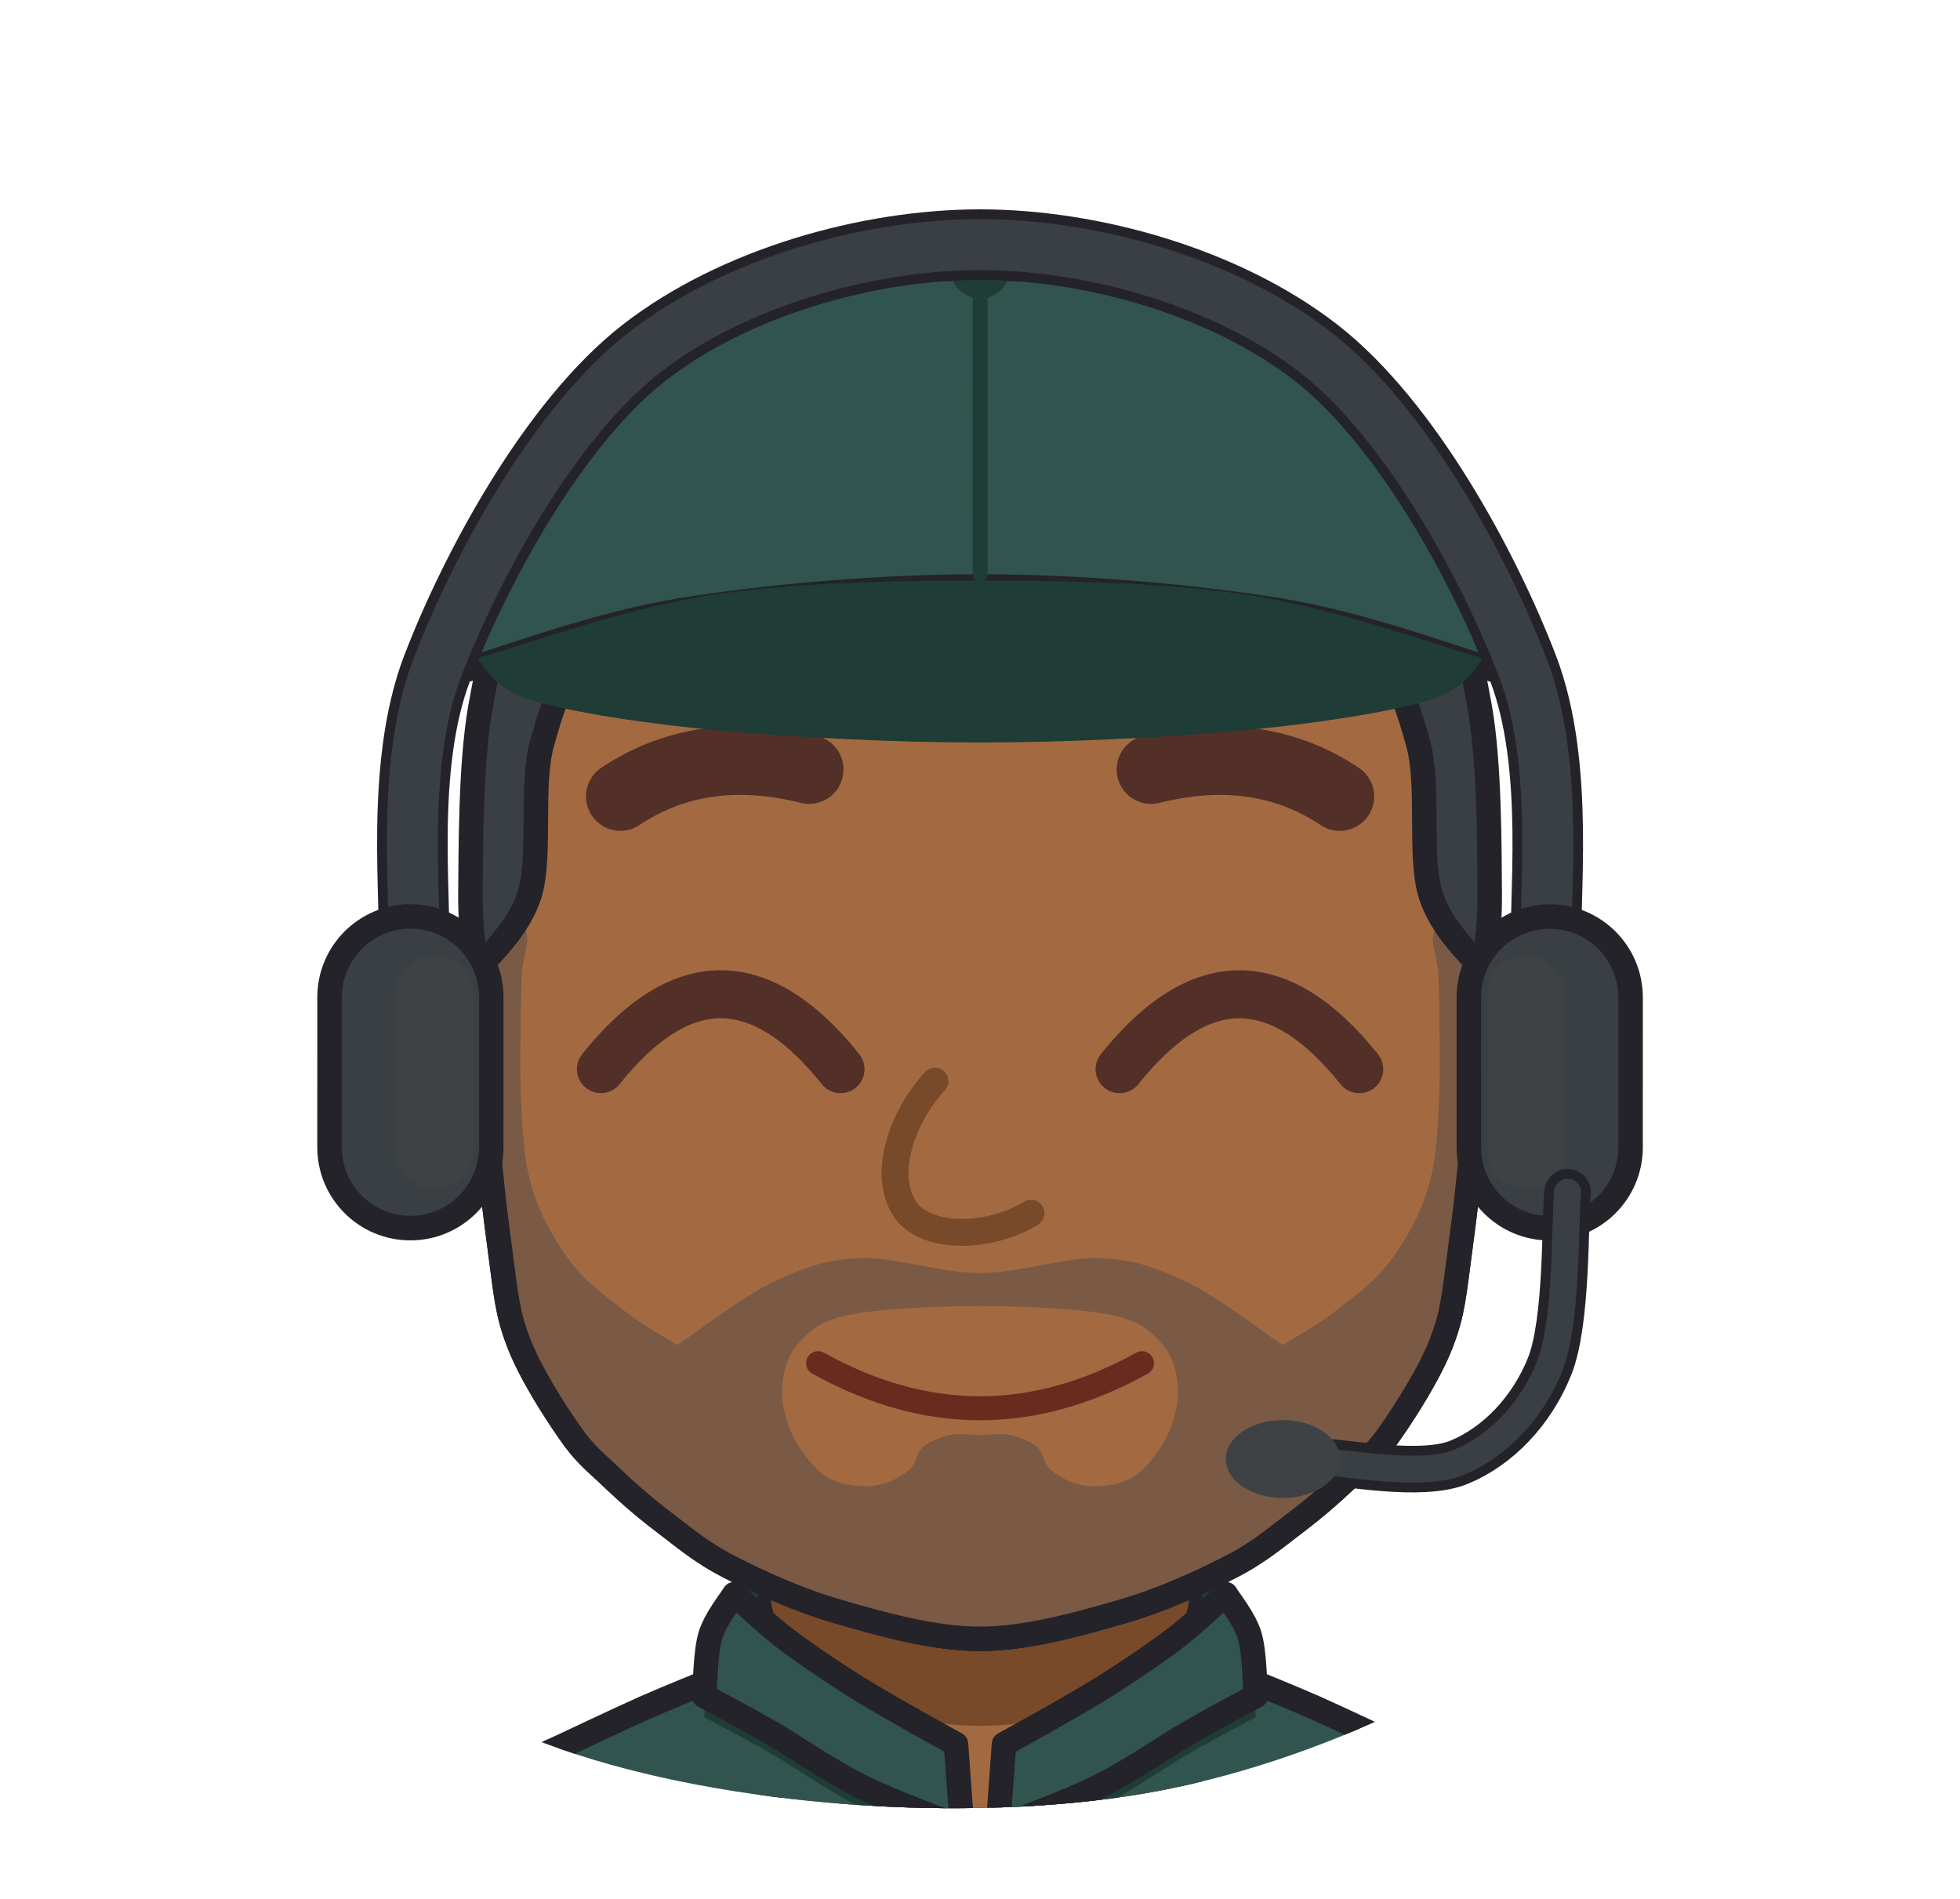
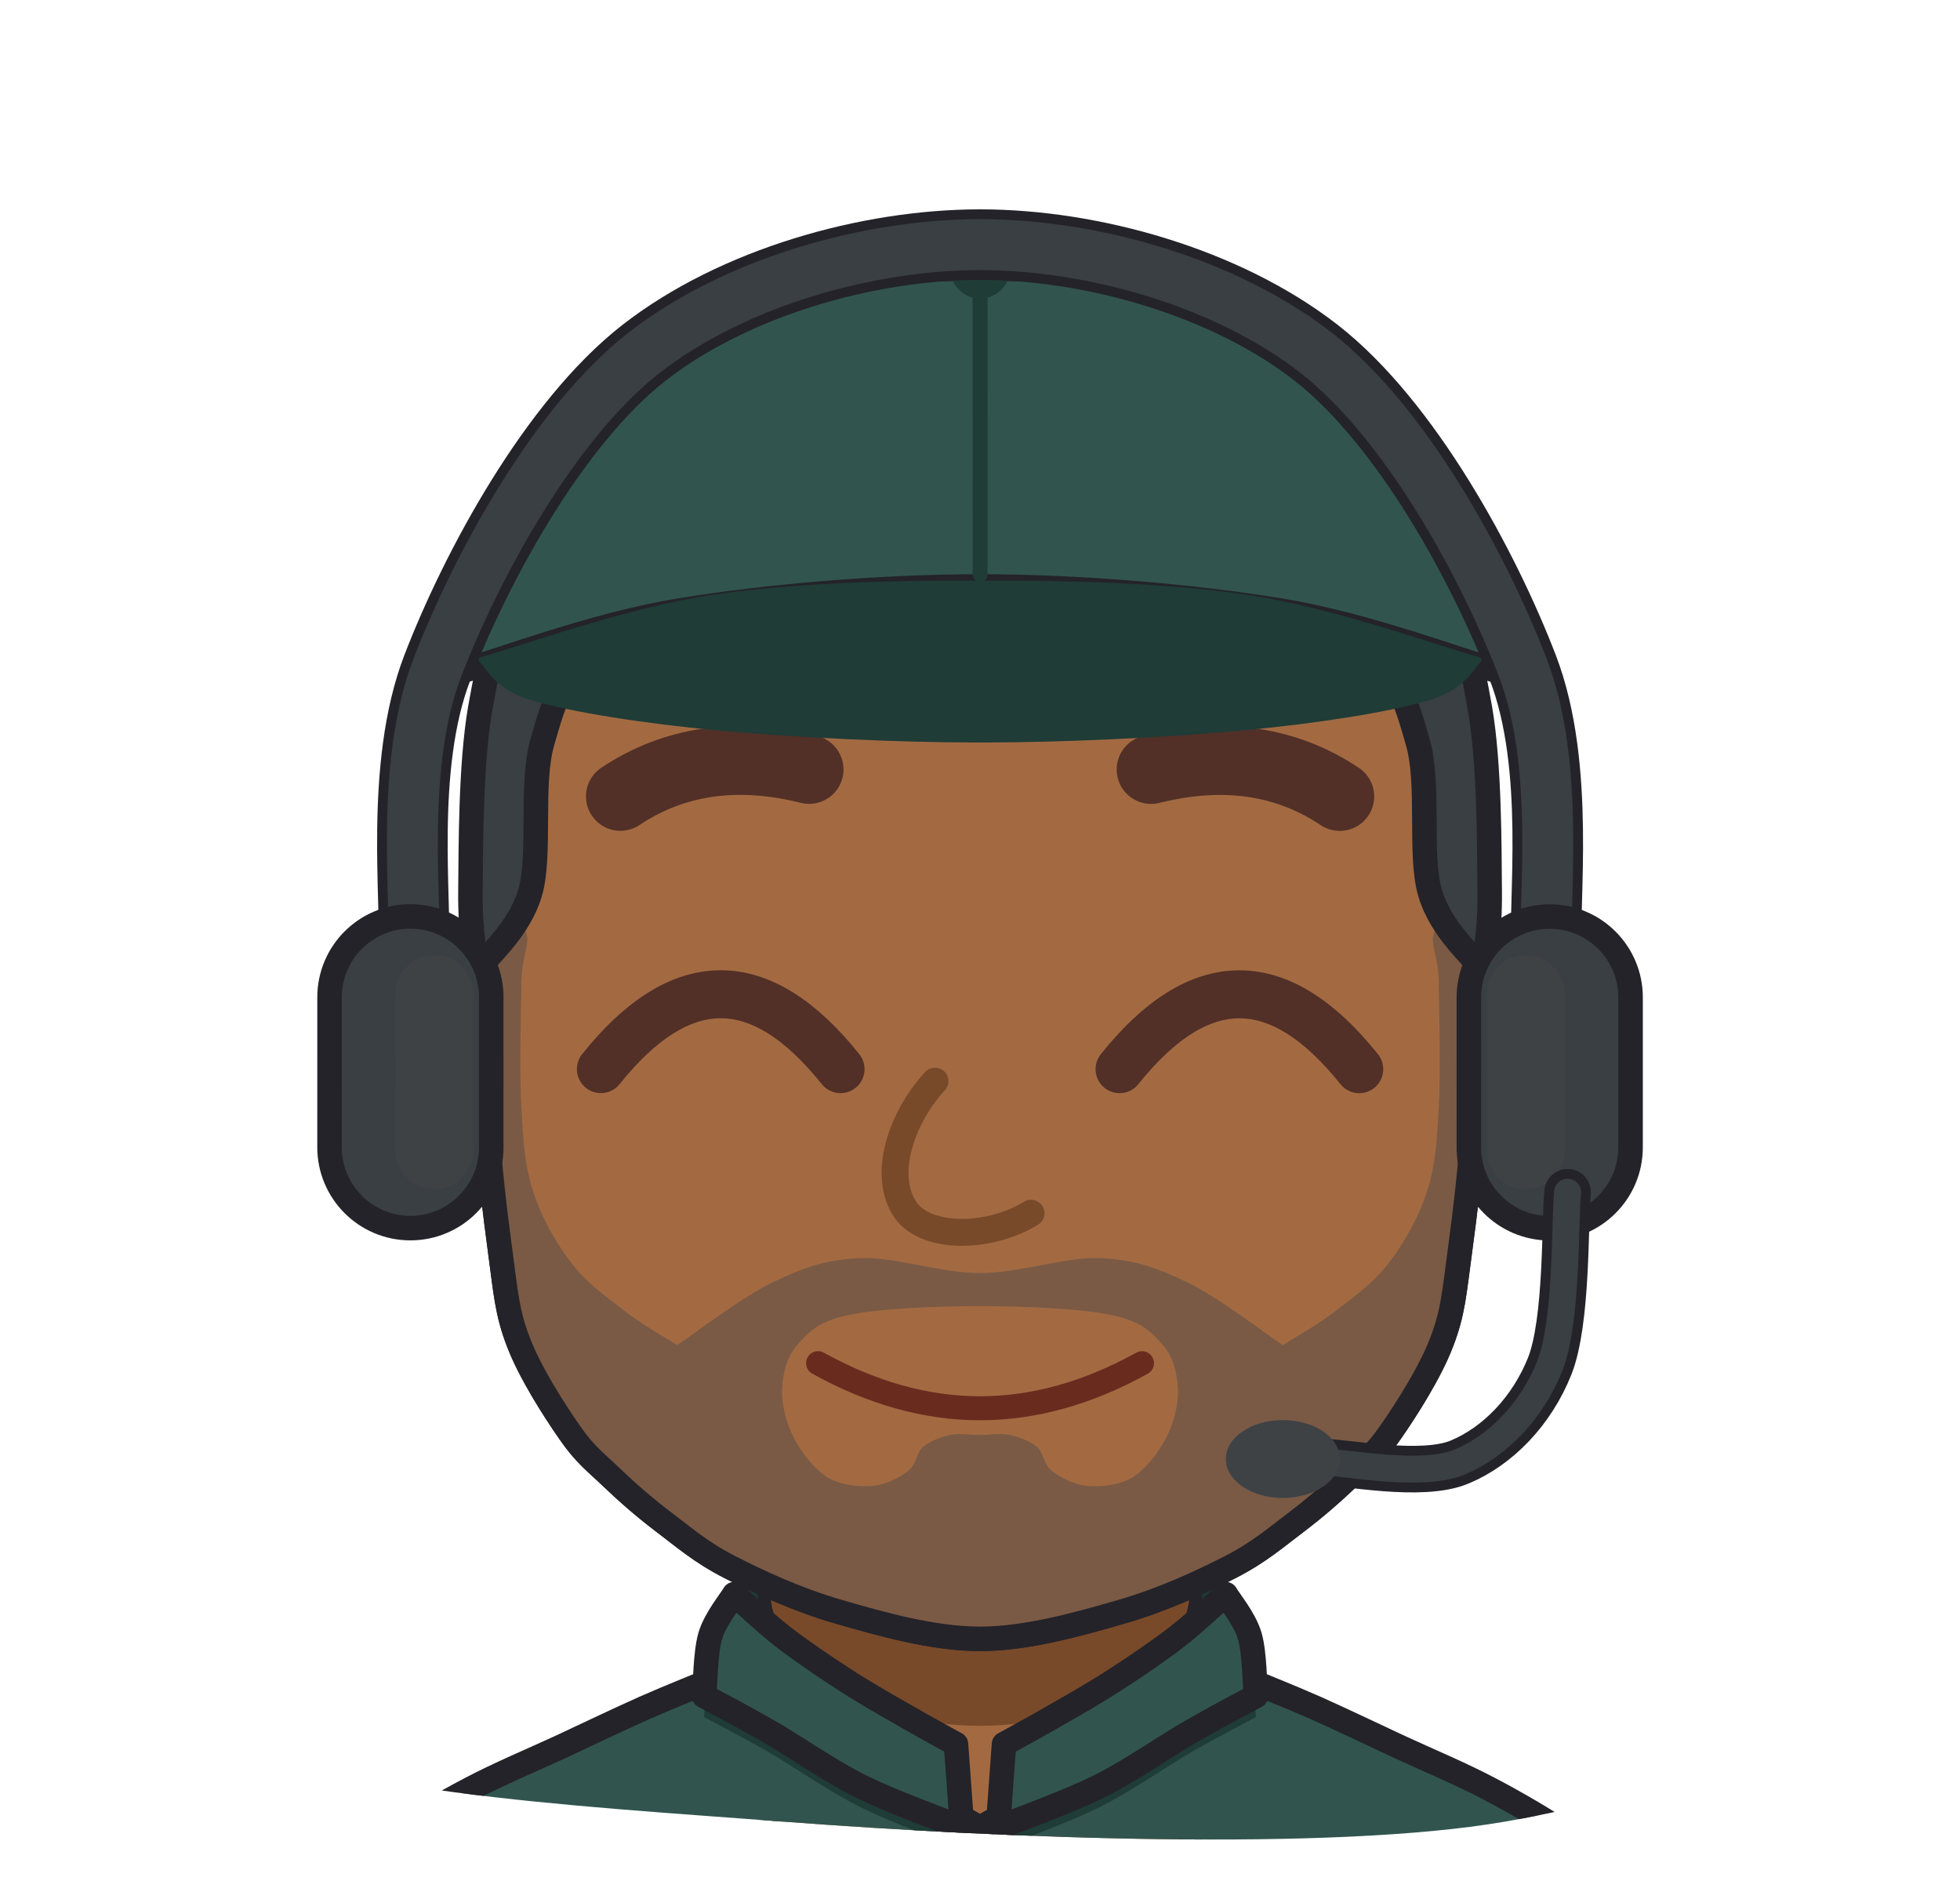
<svg xmlns="http://www.w3.org/2000/svg" viewBox="0 0 320 310" width="320" height="310">
  <defs>
    <clipPath id="cd17b">
      <rect x="-4000" y="-4000" width="9000" height="9000" />
    </clipPath>
    <clipPath id="cd17cr">
-       <path d="M861.94 640.64C860.11 688.65 827.23 761.20 778.96 804.77C730.68 848.35 649.26 889.06 572.02 902.11C494.78 915.16 388.31 908.11 315.25 882.54C241.92 857.23 163.11 803.73 132.84 749.45C102.83 695.17 125.01 613.24 134.41 557.13C144.06 501.03 147.71 445.44 190.25 413.09C232.79 380.99 319.16 367.94 389.88 364.03C460.60 360.11 547.49 364.29 614.30 389.60C680.84 415.17 748.69 475.19 789.92 516.94C831.41 558.70 863.77 592.62 861.94 640.64Z" />
+       <path d="M934.98 641.68C929.86 696.62 908.31 789.28 874.64 834.79C840.71 880.31 808.12 901.32 731.36 914.52C654.60 927.71 510.23 921.79 414.08 914.52C317.66 907.24 208.31 901.59 153.90 871.15C99.50 840.99 110.00 790.62 87.11 732.45C64.22 674.54 15.74 576.77 16.27 522.63C16.81 468.23 56.14 435.10 90.34 407.09C124.82 379.08 145.56 358.07 222.59 354.57C299.61 351.07 463.37 374.50 553.06 385.81C642.48 397.12 701.19 402.78 759.91 422.44C818.62 442.37 875.45 468.50 904.81 505.13C933.90 541.49 939.82 586.74 934.98 641.68Z" />
      <path d="M-473.50 -700.97L1473.50 -700.97L1473.50 664.63L-473.50 664.63Z" />
    </clipPath>
    <clipPath id="cd17s">
      <path d="M500 917.1L616.5 850.9C621.8 853.2 636.8 859.1 648.3 864.2C659.7 869.3 672.5 875.4 685.3 881.4C698.1 887.3 712.5 893.3 725 899.9C737.6 906.5 750.8 914.3 760.8 921.1C770.7 927.9 778 934.3 784.6 941C791.2 947.6 795.8 954.2 800.5 960.8C805.1 967.4 808.6 974.1 812.4 980.7C816.1 987.2 821.2 996.8 823 1000L177 1000C178.8 996.8 183.9 987.2 187.6 980.7C191.4 974.1 194.9 967.4 199.5 960.8C204.2 954.2 208.8 947.6 215.4 941C222 934.3 229.3 927.9 239.2 921.1C249.2 914.3 262.4 906.5 275 899.9C287.5 893.3 301.9 887.3 314.7 881.4C327.5 875.4 340.3 869.3 351.7 864.2C363.2 859.1 378.2 853.2 383.5 850.9L500 917.1Z" fill="#31554E" stroke="#242329" stroke-width="10.82" stroke-linejoin="round" stroke-linecap="round" transform="translate(500 1014) scale(0.86) translate(-500 -1000)" />
      <path d="M378.2 868.2C378.7 863.7 378.7 849.2 380.9 841.7C383.1 834.2 389.7 826.2 391.5 823.2C395 826.2 404.7 835.5 412.6 841.7C420.6 847.9 430.3 854.5 439.1 860.2C447.9 865.9 457.2 871.2 465.6 876.1C474 881 485.4 887.1 489.4 889.3C489.9 895.5 491.6 920.2 492.1 926.4C484.6 923.3 461.2 914.9 447.1 907.9C432.9 900.8 418.8 890.7 407.3 884C395.9 877.4 383.1 870.8 378.2 868.2ZM621.8 868.2C621.3 863.7 621.3 849.2 619.1 841.7C616.9 834.2 610.3 826.2 608.5 823.2C605 826.2 595.3 835.5 587.4 841.7C579.4 847.9 569.7 854.5 560.9 860.2C552.1 865.9 542.8 871.2 534.4 876.1C526 881 514.6 887.1 510.6 889.3C510.1 895.5 508.4 920.2 507.9 926.4C515.4 923.3 538.8 914.9 552.9 907.9C567.1 900.8 581.2 890.7 592.7 884C604.1 877.4 616.9 870.8 621.8 868.2Z" fill="#1F3C37" transform="translate(500 1014) scale(0.86) translate(-500 -1000)" />
      <path d="M378.2 858.9C378.7 854.5 378.7 839.9 380.9 832.4C383.1 824.9 389.7 817 391.5 813.9C395 817 404.7 826.2 412.6 832.4C420.6 838.6 430.3 845.2 439.1 850.9C447.9 856.7 457.2 862 465.6 866.8C474 871.7 485.4 877.9 489.4 880.1C489.9 886.2 491.6 911 492.1 917.1C484.6 914 461.2 905.7 447.1 898.6C432.9 891.5 418.8 881.4 407.3 874.8C395.9 868.2 383.1 861.5 378.2 858.9ZM621.8 858.9C621.3 854.5 621.3 839.9 619.1 832.4C616.9 824.9 610.3 817 608.5 813.9C605 817 595.3 826.2 587.4 832.4C579.4 838.6 569.7 845.2 560.9 850.9C552.1 856.7 542.8 862 534.4 866.8C526 871.7 514.6 877.9 510.6 880.1C510.1 886.2 508.4 911 507.9 917.1C515.4 914 538.8 905.7 552.9 898.6C567.1 891.5 581.2 881.4 592.7 874.8C604.1 868.2 616.9 861.5 621.8 858.9Z" fill="#31554E" stroke="#242329" stroke-width="10.82" stroke-linejoin="round" stroke-linecap="round" transform="translate(500 1014) scale(0.86) translate(-500 -1000)" />
      <path d="M500 925.1L500 996" fill="none" stroke="#1F3C37" stroke-width="7.9" stroke-linecap="round" stroke-linejoin="round" transform="translate(500 1014) scale(0.86) translate(-500 -1000)" />
    </clipPath>
    <clipPath id="cd17eL">
      <ellipse cx="385.5" cy="569" rx="59.6" ry="60.9" />
    </clipPath>
    <clipPath id="cd17eR">
      <ellipse cx="614.5" cy="569" rx="59.6" ry="60.9" />
    </clipPath>
    <filter id="cd17bl" x="-60%" y="-90%" width="220%" height="280%">
      <feGaussianBlur stdDeviation="15" />
    </filter>
    <clipPath id="cd17eo">
      <path d="M-1000 -1000H2000V2000H-1000Z" />
    </clipPath>
    <clipPath id="cd17ck">
      <ellipse cx="385.5" cy="561.1" rx="66.5" ry="65.2" />
      <ellipse cx="385.5" cy="569" rx="62.6" ry="63.9" />
      <ellipse cx="614.5" cy="561.1" rx="66.5" ry="65.2" />
      <ellipse cx="614.5" cy="569" rx="62.6" ry="63.9" />
    </clipPath>
  </defs>
  <g transform="translate(-55 -107) scale(0.43)">
    <g clip-path="url(#cd17b)">
      <g transform="translate(500 1014) scale(0.86) translate(-500 -1000)">
        <g clip-path="url(#cd17cr)">
          <g transform="translate(0 0.06)">
            <path d="M500 800.6C525.6 800.6 558.7 802.4 576.8 804.6C594.9 806.8 601.5 805.3 608.5 813.9C615.6 822.5 619.6 843.4 619.1 856.2C618.7 869 625.8 880.5 605.9 890.7C586 900.8 535.3 917.1 500 917.1C464.7 917.1 414 900.8 394.1 890.7C374.2 880.5 381.3 869 380.9 856.2C380.4 843.4 384.4 822.5 391.5 813.9C398.5 805.3 405.1 806.8 423.2 804.6C441.3 802.4 474.4 800.6 500 800.6Z" fill="#1F3C37" />
          </g>
        </g>
        <g clip-path="url(#cd17cr)">
          <g transform="translate(0 0.06)">
            <path d="M407.3 768.9L407.3 935.7Q407.3 967.4 439.1 967.4L560.9 967.4Q592.7 967.4 592.7 935.7L592.7 768.9Z" fill="#A36A42" stroke="#242329" stroke-width="10.82" stroke-linejoin="round" stroke-linecap="round" />
            <ellipse cx="500" cy="811.2" rx="92.7" ry="60.9" fill="#784A2A" />
          </g>
        </g>
        <g transform="matrix(1 0.0001 -0.0001 1 0.08335 0.01754)">
          <ellipse cx="275.6" cy="583.6" rx="35.1" ry="51.6" transform="rotate(-6 275.6 583.6)" fill="#A36A42" stroke="#242329" stroke-width="10.82" stroke-linejoin="round" stroke-linecap="round" />
          <ellipse cx="724.4" cy="583.6" rx="35.1" ry="51.6" transform="rotate(6 724.4 583.6)" fill="#A36A42" stroke="#242329" stroke-width="10.82" stroke-linejoin="round" stroke-linecap="round" />
          <path d="M281.3 496.1C281.3 518.4 271 529.5 260.6 535.4L286.2 583.6ZM718.7 496.1C718.7 518.4 729 529.5 739.4 535.4L713.8 583.6ZM291.8 671C288.8 648.8 276.3 637.3 265.8 631.7L286.2 583.6ZM708.2 671C711.2 648.8 723.7 637.3 734.2 631.7L713.8 583.6Z" fill="#A36A42" />
          <path d="M252.5 558.4C263.1 561.1 267.7 571.6 267 584.9C266.4 594.2 265 602.1 265.7 608.7M747.5 558.4C736.9 561.1 732.3 571.6 733 584.9C733.6 594.2 735 602.1 734.3 608.7" fill="none" stroke="#784A2A" stroke-width="10.6" stroke-linecap="round" stroke-linejoin="round" />
        </g>
        <g transform="matrix(1 0.0001 -0.0001 1 0.08335 0.01754)">
          <path d="M500 255.3C526.5 255.3 554.7 258.6 579.4 265.9C604.1 273.2 628.8 284 648.3 299C667.7 314 684.4 334.9 695.9 355.9C707.4 376.8 712.9 400 717.1 424.7C721.3 449.4 720.8 475.5 721.1 504.1C721.3 532.8 720 570.3 718.4 596.8C716.9 623.3 714.2 645.3 711.8 663C709.4 680.6 708.9 689.5 703.8 702.7C698.8 715.9 688.2 732.5 681.3 742.4C674.5 752.3 669.8 755.6 662.8 762.3C655.9 768.9 648.4 775.5 639.7 782.1C630.9 788.7 623.4 795.4 610.5 802C597.6 808.6 580.6 816.5 562.2 821.8C543.8 827.1 520.7 833.7 500 833.7C479.3 833.7 456.2 827.1 437.8 821.8C419.4 816.5 402.4 808.6 389.5 802C376.6 795.4 369.1 788.7 360.3 782.1C351.6 775.5 344.1 768.9 337.2 762.3C330.2 755.6 325.5 752.3 318.7 742.4C311.8 732.5 301.2 715.9 296.2 702.7C291.1 689.5 290.6 680.6 288.2 663C285.8 645.3 283.1 623.3 281.6 596.8C280 570.3 278.7 532.8 278.9 504.1C279.2 475.5 278.7 449.4 282.9 424.7C287.1 400 292.6 376.8 304.1 355.9C315.6 334.9 332.3 314 351.7 299C371.2 284 395.9 273.2 420.6 265.9C445.3 258.6 473.5 255.3 500 255.3Z" fill="#A36A42" data-sk="1" stroke="#242329" stroke-width="10.82" stroke-linejoin="round" stroke-linecap="round" />
        </g>
        <g clip-path="url(#cd17cr)">
          <g transform="translate(0 0.13)">
            <path d="M500 917.1L616.5 850.9C621.8 853.2 636.8 859.1 648.3 864.2C659.7 869.3 672.5 875.4 685.3 881.4C698.1 887.3 712.5 893.3 725 899.9C737.6 906.5 750.8 914.3 760.8 921.1C770.7 927.9 778 934.3 784.6 941C791.2 947.6 795.8 954.2 800.5 960.8C805.1 967.4 808.6 974.1 812.4 980.7C816.1 987.2 821.2 996.8 823 1000L177 1000C178.8 996.8 183.9 987.2 187.6 980.7C191.4 974.1 194.9 967.4 199.5 960.8C204.2 954.2 208.8 947.6 215.4 941C222 934.3 229.3 927.9 239.2 921.1C249.2 914.3 262.4 906.5 275 899.9C287.5 893.3 301.9 887.3 314.7 881.4C327.5 875.4 340.3 869.3 351.7 864.2C363.2 859.1 378.2 853.2 383.5 850.9L500 917.1Z" fill="#31554E" stroke="#242329" stroke-width="10.82" stroke-linejoin="round" stroke-linecap="round" />
            <path d="M378.2 868.2C378.7 863.7 378.7 849.2 380.9 841.7C383.1 834.2 389.7 826.2 391.5 823.2C395 826.2 404.7 835.5 412.6 841.7C420.6 847.9 430.3 854.5 439.1 860.2C447.9 865.9 457.2 871.2 465.6 876.1C474 881 485.4 887.1 489.4 889.3C489.9 895.5 491.6 920.2 492.1 926.4C484.6 923.3 461.2 914.9 447.1 907.9C432.9 900.8 418.8 890.7 407.3 884C395.9 877.4 383.1 870.8 378.2 868.2ZM621.8 868.2C621.3 863.7 621.3 849.2 619.1 841.7C616.9 834.2 610.3 826.2 608.5 823.2C605 826.2 595.3 835.5 587.4 841.7C579.4 847.9 569.7 854.5 560.9 860.2C552.1 865.9 542.8 871.2 534.4 876.1C526 881 514.6 887.1 510.6 889.3C510.1 895.5 508.4 920.2 507.9 926.4C515.4 923.3 538.8 914.9 552.9 907.9C567.1 900.8 581.2 890.7 592.7 884C604.1 877.4 616.9 870.8 621.8 868.2Z" fill="#1F3C37" />
            <path d="M378.2 858.9C378.7 854.5 378.7 839.9 380.9 832.4C383.1 824.9 389.7 817 391.5 813.9C395 817 404.7 826.2 412.6 832.4C420.6 838.6 430.3 845.2 439.1 850.9C447.9 856.7 457.2 862 465.6 866.8C474 871.7 485.4 877.9 489.4 880.1C489.9 886.2 491.6 911 492.1 917.1C484.6 914 461.2 905.7 447.1 898.6C432.9 891.5 418.8 881.4 407.3 874.8C395.9 868.2 383.1 861.5 378.2 858.9ZM621.8 858.9C621.3 854.5 621.3 839.9 619.1 832.4C616.9 824.9 610.3 817 608.5 813.9C605 817 595.3 826.2 587.4 832.4C579.4 838.6 569.7 845.2 560.9 850.9C552.1 856.7 542.8 862 534.4 866.8C526 871.7 514.6 877.9 510.6 880.1C510.1 886.2 508.4 911 507.9 917.1C515.4 914 538.8 905.7 552.9 898.6C567.1 891.5 581.2 881.4 592.7 874.8C604.1 868.2 616.9 861.5 621.8 858.9Z" fill="#31554E" stroke="#242329" stroke-width="10.82" stroke-linejoin="round" stroke-linecap="round" />
            <path d="M500 925.1L500 996" fill="none" stroke="#1F3C37" stroke-width="7.9" stroke-linecap="round" stroke-linejoin="round" />
          </g>
        </g>
        <g transform="matrix(1 0.0001 -0.0001 1 0.08335 0.01754)">
          <g filter="url(#cd17bl)">
            <ellipse cx="330.6" cy="668.3" rx="35.7" ry="19.9" fill="#BB643F" opacity="0.000" transform="matrix(0.4 0 0 0.4 198.36 400.98)" />
          </g>
          <g filter="url(#cd17bl)">
            <ellipse cx="669.4" cy="668.3" rx="35.7" ry="19.9" fill="#BB643F" opacity="0.000" transform="matrix(0.4 0 0 0.4 401.64 400.98)" />
          </g>
        </g>
        <g transform="matrix(1 0.0001 -0.0001 1 0.08335 0.01754)">
          <path d="M633.7 704C637.4 701.6 648.5 695.4 656.2 689.5C663.9 683.5 673.2 677.1 680 668.3C686.9 659.5 693.5 648 697.2 636.5C701 625 701.6 614.9 702.5 599.4C703.4 584 702.7 557.1 702.5 543.8C702.3 530.6 697.7 526.6 701.2 520C704.7 513.4 720.4 491.3 723.7 504.1C727 516.9 722.6 570.3 721.1 596.8C719.5 623.3 716.9 645.3 714.4 663C712 680.6 711.6 689.5 706.5 702.7C701.4 715.9 690.8 732.5 684 742.4C677.2 752.3 672.4 755.6 665.5 762.3C658.5 768.9 651 775.5 642.3 782.1C633.6 788.7 626.1 795.4 613.2 802C600.3 808.6 583.7 816.1 564.9 821.8C546 827.6 521.6 836.4 500 836.4C478.4 836.4 454 827.6 435.1 821.8C416.3 816.1 399.7 808.6 386.8 802C373.9 795.4 366.4 788.7 357.7 782.1C349 775.5 341.5 768.9 334.5 762.3C327.6 755.6 322.8 752.3 316 742.4C309.2 732.5 298.6 715.9 293.5 702.7C288.4 689.5 288 680.6 285.6 663C283.1 645.3 280.5 623.3 278.9 596.8C277.4 570.3 273 516.9 276.3 504.1C279.6 491.3 295.3 513.4 298.8 520C302.3 526.6 297.7 530.6 297.5 543.8C297.3 557.1 296.6 584 297.5 599.4C298.4 614.9 299 625 302.8 636.5C306.5 648 313.1 659.5 320 668.3C326.8 677.1 336.1 683.5 343.8 689.5C351.5 695.4 362.6 701.6 366.3 704C373.4 699.4 395.2 682.6 408.7 676.2C422.1 669.8 431.8 666.3 447.1 665.6C462.3 665 482.4 672.2 500 672.2C517.6 672.2 537.7 665 552.9 665.6C568.2 666.3 577.9 669.8 591.3 676.2C604.8 682.6 626.6 699.4 633.7 704ZM500 686.8C519.4 686.8 544.8 687.9 558.2 690.8C571.7 693.6 575.9 698.5 580.7 704C585.6 709.5 587.1 717 587.4 723.9C587.6 730.7 585.4 738.7 582.1 745.1C578.8 751.4 573.2 758.7 567.5 762.3C561.8 765.8 553.6 766.7 547.7 766.2C541.7 765.8 535.5 762.5 531.8 759.6C528 756.7 528.2 751.7 525.2 749C522.1 746.4 517.4 744.6 513.2 743.7C509 742.8 504.4 743.7 500 743.7C495.6 743.7 491 742.8 486.8 743.7C482.6 744.6 477.9 746.4 474.8 749C471.8 751.7 472 756.7 468.2 759.6C464.5 762.5 458.3 765.8 452.3 766.2C446.4 766.7 438.2 765.8 432.5 762.3C426.8 758.7 421.2 751.4 417.9 745.1C414.6 738.7 412.4 730.7 412.6 723.9C412.9 717 414.4 709.5 419.3 704C424.1 698.5 428.3 693.6 441.8 690.8C455.2 687.9 480.6 686.8 500 686.8Z" fill="#7A5A45" fill-rule="evenodd" />
          <path d="M500 255.3C526.5 255.3 554.7 258.6 579.4 265.9C604.1 273.2 628.8 284 648.3 299C667.7 314 684.4 334.9 695.9 355.9C707.4 376.8 712.9 400 717.1 424.7C721.3 449.4 720.8 475.5 721.1 504.1C721.3 532.8 720 570.3 718.4 596.8C716.9 623.3 714.2 645.3 711.8 663C709.4 680.6 708.9 689.5 703.8 702.7C698.8 715.9 688.2 732.5 681.3 742.4C674.5 752.3 669.8 755.6 662.8 762.3C655.9 768.9 648.4 775.5 639.7 782.1C630.9 788.7 623.4 795.4 610.5 802C597.6 808.6 580.6 816.5 562.2 821.8C543.8 827.1 520.7 833.7 500 833.7C479.3 833.7 456.2 827.1 437.8 821.8C419.4 816.5 402.4 808.6 389.5 802C376.6 795.4 369.1 788.7 360.3 782.1C351.6 775.5 344.1 768.9 337.2 762.3C330.2 755.6 325.5 752.3 318.7 742.4C311.8 732.5 301.2 715.9 296.2 702.7C291.1 689.5 290.6 680.6 288.2 663C285.8 645.3 283.1 623.3 281.6 596.8C280 570.3 278.7 532.8 278.9 504.1C279.2 475.5 278.7 449.4 282.9 424.7C287.1 400 292.6 376.8 304.1 355.9C315.6 334.9 332.3 314 351.7 299C371.2 284 395.9 273.2 420.6 265.9C445.3 258.6 473.5 255.3 500 255.3Z" fill="none" stroke="#242329" stroke-width="10.82" stroke-linejoin="round" stroke-linecap="round" />
        </g>
        <g transform="matrix(1 0.0001 -0.0001 1 0.08335 0.01754)">
          <path fill="#393F42" data-o="f" d="M722.1 538.6C718.1 532.8 703.4 520.9 698.6 504.1C693.8 487.4 698.6 456.5 693.3 438C688 419.4 683.6 404.4 666.8 392.9C650 381.5 620.5 374 592.7 369.1C564.9 364.3 530.9 363.8 500 363.8C469.1 363.8 435.1 364.3 407.3 369.1C379.5 374 350 381.5 333.2 392.9C316.4 404.4 312 419.4 306.7 438C301.4 456.5 306.2 487.4 301.4 504.1C296.6 520.9 281.9 532.8 277.9 538.6C277.4 532.7 274.8 522.9 275 503.7C275.2 484.4 275 448 279.3 423C283.7 397.9 289.4 374.5 301.1 353.2C312.8 332 329.9 310.8 349.6 295.6C369.3 280.4 394.4 269.5 419.4 262.1C444.5 254.7 473.1 251.3 500 251.3C526.9 251.3 555.5 254.7 580.6 262.1C605.6 269.5 630.7 280.4 650.4 295.6C670.1 310.8 687.2 332 698.9 353.2C710.6 374.5 716.3 397.9 720.7 423C725 448 724.8 484.4 725 503.7C725.2 522.9 722.6 532.7 722.1 538.6Z" stroke="#242329" stroke-width="10.82" stroke-linejoin="round" stroke-linecap="round" />
        </g>
        <g transform="matrix(1 0.0001 -0.0001 1 0.08335 0.01754)">
          <g clip-path="url(#cd17eo)" display="none">
            <g>
              <ellipse cx="385.5" cy="561.1" rx="63.5" ry="62.2" fill="#523027" />
              <ellipse cx="385.5" cy="569" rx="59.6" ry="60.9" fill="#FDFCFA" />
              <g clip-path="url(#cd17eL)">
                <g transform="translate(0.00 0.00)">
                  <ellipse cx="397.4" cy="573.6" rx="38.4" ry="44.3" fill="#050404" />
                  <circle cx="381.5" cy="552.5" r="11.3" fill="#FDFCFA" />
                  <circle cx="416.6" cy="590.8" r="5.8" fill="#FDFCFA" />
                </g>
              </g>
            </g>
            <g>
              <ellipse cx="614.5" cy="561.1" rx="63.5" ry="62.2" fill="#523027" />
              <ellipse cx="614.5" cy="569" rx="59.6" ry="60.9" fill="#FDFCFA" />
              <g clip-path="url(#cd17eR)">
                <g transform="translate(0.00 0.00)">
                  <ellipse cx="602.6" cy="573.6" rx="38.4" ry="44.3" fill="#050404" />
                  <circle cx="586.7" cy="552.5" r="11.3" fill="#FDFCFA" />
                  <circle cx="621.8" cy="590.8" r="5.8" fill="#FDFCFA" />
                </g>
              </g>
            </g>
          </g>
          <g clip-path="url(#cd17ck)">
            <g>
              <path d="M312.7 618C312.7 669.6 458.3 669.6 458.3 618Q385.5 596.8 312.7 618ZM541.7 618C541.7 669.6 687.3 669.6 687.3 618Q614.5 596.8 541.7 618Z" fill="#A36A42" display="none" />
            </g>
          </g>
          <path fill="none" stroke="#523027" stroke-linecap="round" stroke-linejoin="round" display="inline" d="M332.6 582.2Q385.5 516.1 438.4 582.2M561.6 582.2Q614.5 516.1 667.4 582.2" stroke-width="21.2" />
          <path fill="none" stroke="#523027" stroke-width="30.4" stroke-linecap="round" stroke-linejoin="round" d="M341.2 461.8Q376.9 438.0 424.5 449.9M658.8 461.8Q623.1 438.0 575.5 449.9" transform="translate(0 0.00)" />
          <g>
            <path d="M480.1 587.5C464.3 604.7 456.3 631.2 468.2 645.8C478.8 657.7 505.3 656.4 522.5 645.8" fill="none" stroke="#784A2A" stroke-width="11.9" stroke-linecap="round" stroke-linejoin="round" />
          </g>
          <path fill="#6A2B1F" stroke="#6A2B1F" stroke-linejoin="round" stroke-linecap="round" d="M428.5 712.0C452.3 725.2 476.2 731.9 500.0 731.9C523.8 731.9 547.7 725.2 571.5 712.0C547.7 725.2 523.8 731.9 500.0 731.9C476.2 731.9 452.3 725.2 428.5 712.0Z" stroke-width="10.60" />
          <path fill="#FDFCFA" display="none" />
          <g>
            <path d="M469.6 731.4Q500 714.2 530.4 731.4Q500 745.1 469.6 731.4Z" fill="#D9604A" display="none" />
          </g>
        </g>
        <g transform="matrix(1 0.0001 -0.0001 1 0.08335 0.01754)">
          <path d="M727.7 406.2C711.8 401.8 670.3 385.9 632.4 379.7C594.4 373.5 544.1 369.1 500 369.1C455.9 369.1 405.6 373.5 367.6 379.7C329.7 385.9 288.2 401.8 272.3 406.2C275.4 394.7 279.4 359 290.9 337.4C302.3 315.7 320.4 293 341.2 276.5C361.9 259.9 388.8 246 415.3 238.1C441.8 230.1 471.8 228.8 500 228.8C528.2 228.8 558.2 230.1 584.7 238.1C611.2 246 638.1 259.9 658.8 276.5C679.6 293 697.7 315.7 709.1 337.4C720.6 359 724.6 394.7 727.7 406.2Z" fill="#31554E" stroke="#242329" stroke-width="10.82" stroke-linejoin="round" stroke-linecap="round" />
          <path d="M500 239.4L500 363.8" fill="none" stroke="#1F3C37" stroke-width="6.6" stroke-linecap="round" stroke-linejoin="round" />
          <path d="M722.4 400.9C718.3 404 715.7 414.1 697.9 419.4C680.1 424.7 648.6 429.6 615.6 432.7C582.7 435.7 538.5 438 500 438C461.5 438 417.3 435.7 384.4 432.7C351.4 429.6 319.9 424.7 302.1 419.4C284.3 414.1 281.7 404 277.6 400.9C294.7 396.3 342.9 378.8 379.9 373.1C417 367.4 460 366.5 500 366.5C540 366.5 583 367.4 620.1 373.1C657.1 378.8 705.3 396.3 722.4 400.9Z" fill="#1F3C37" />
          <circle cx="500" cy="228.8" r="13.2" fill="#1F3C37" />
          <path d="M249.8 530.6C251.6 509.7 243.4 449 260.4 404.9C277.4 360.7 311.8 297 351.7 265.9C391.7 234.8 450.6 218.2 500 218.2C549.4 218.2 608.3 234.8 648.3 265.9C688.2 297 722.6 360.7 739.6 404.9C756.6 449 748.4 509.7 750.2 530.6" fill="none" stroke="#242329" stroke-width="31.15" stroke-linecap="round" stroke-linejoin="round" />
          <path d="M249.8 530.6C251.6 509.7 243.4 449 260.4 404.9C277.4 360.7 311.8 297 351.7 265.9C391.7 234.8 450.6 218.2 500 218.2C549.4 218.2 608.3 234.8 648.3 265.9C688.2 297 722.6 360.7 739.6 404.9C756.6 449 748.4 509.7 750.2 530.6" fill="none" stroke="#393F42" stroke-width="22.5" stroke-linecap="round" stroke-linejoin="round" />
          <path d="M212.8 550.5A35.7 35.7 0 0 1 284.2 550.5L284.2 616.7A35.7 35.7 0 0 1 212.8 616.7ZM715.8 550.5A35.7 35.7 0 0 1 787.2 550.5L787.2 616.7A35.7 35.7 0 0 1 715.8 616.7Z" fill="#393F42" stroke="#242329" stroke-width="10.82" stroke-linejoin="round" stroke-linecap="round" />
          <path d="M241.9 549.1A17.2 17.2 0 0 1 276.3 549.1L276.3 618A17.2 17.2 0 0 1 241.9 618ZM723.7 549.1A17.2 17.2 0 0 1 758.1 549.1L758.1 618A17.2 17.2 0 0 1 723.7 618Z" fill="#3E4245" />
          <path d="M759.4 636.5C758.1 649.3 759.4 693.4 751.5 713.3C743.6 733.1 728.6 748.6 711.8 755.6C695 762.7 661.1 755.6 650.9 755.6" fill="none" stroke="#242329" stroke-width="20.55" stroke-linecap="round" stroke-linejoin="round" />
          <path d="M759.4 636.5C758.1 649.3 759.4 693.4 751.5 713.3C743.6 733.1 728.6 748.6 711.8 755.6C695 762.7 661.1 755.6 650.9 755.6" fill="none" stroke="#393F42" stroke-width="11.9" stroke-linecap="round" stroke-linejoin="round" />
          <ellipse cx="633.7" cy="754.3" rx="25.2" ry="17.2" fill="#3E4245" />
        </g>
      </g>
    </g>
    <g clip-path="url(#cd17b)">
      <g transform="translate(0 0.00)" />
    </g>
  </g>
</svg>
